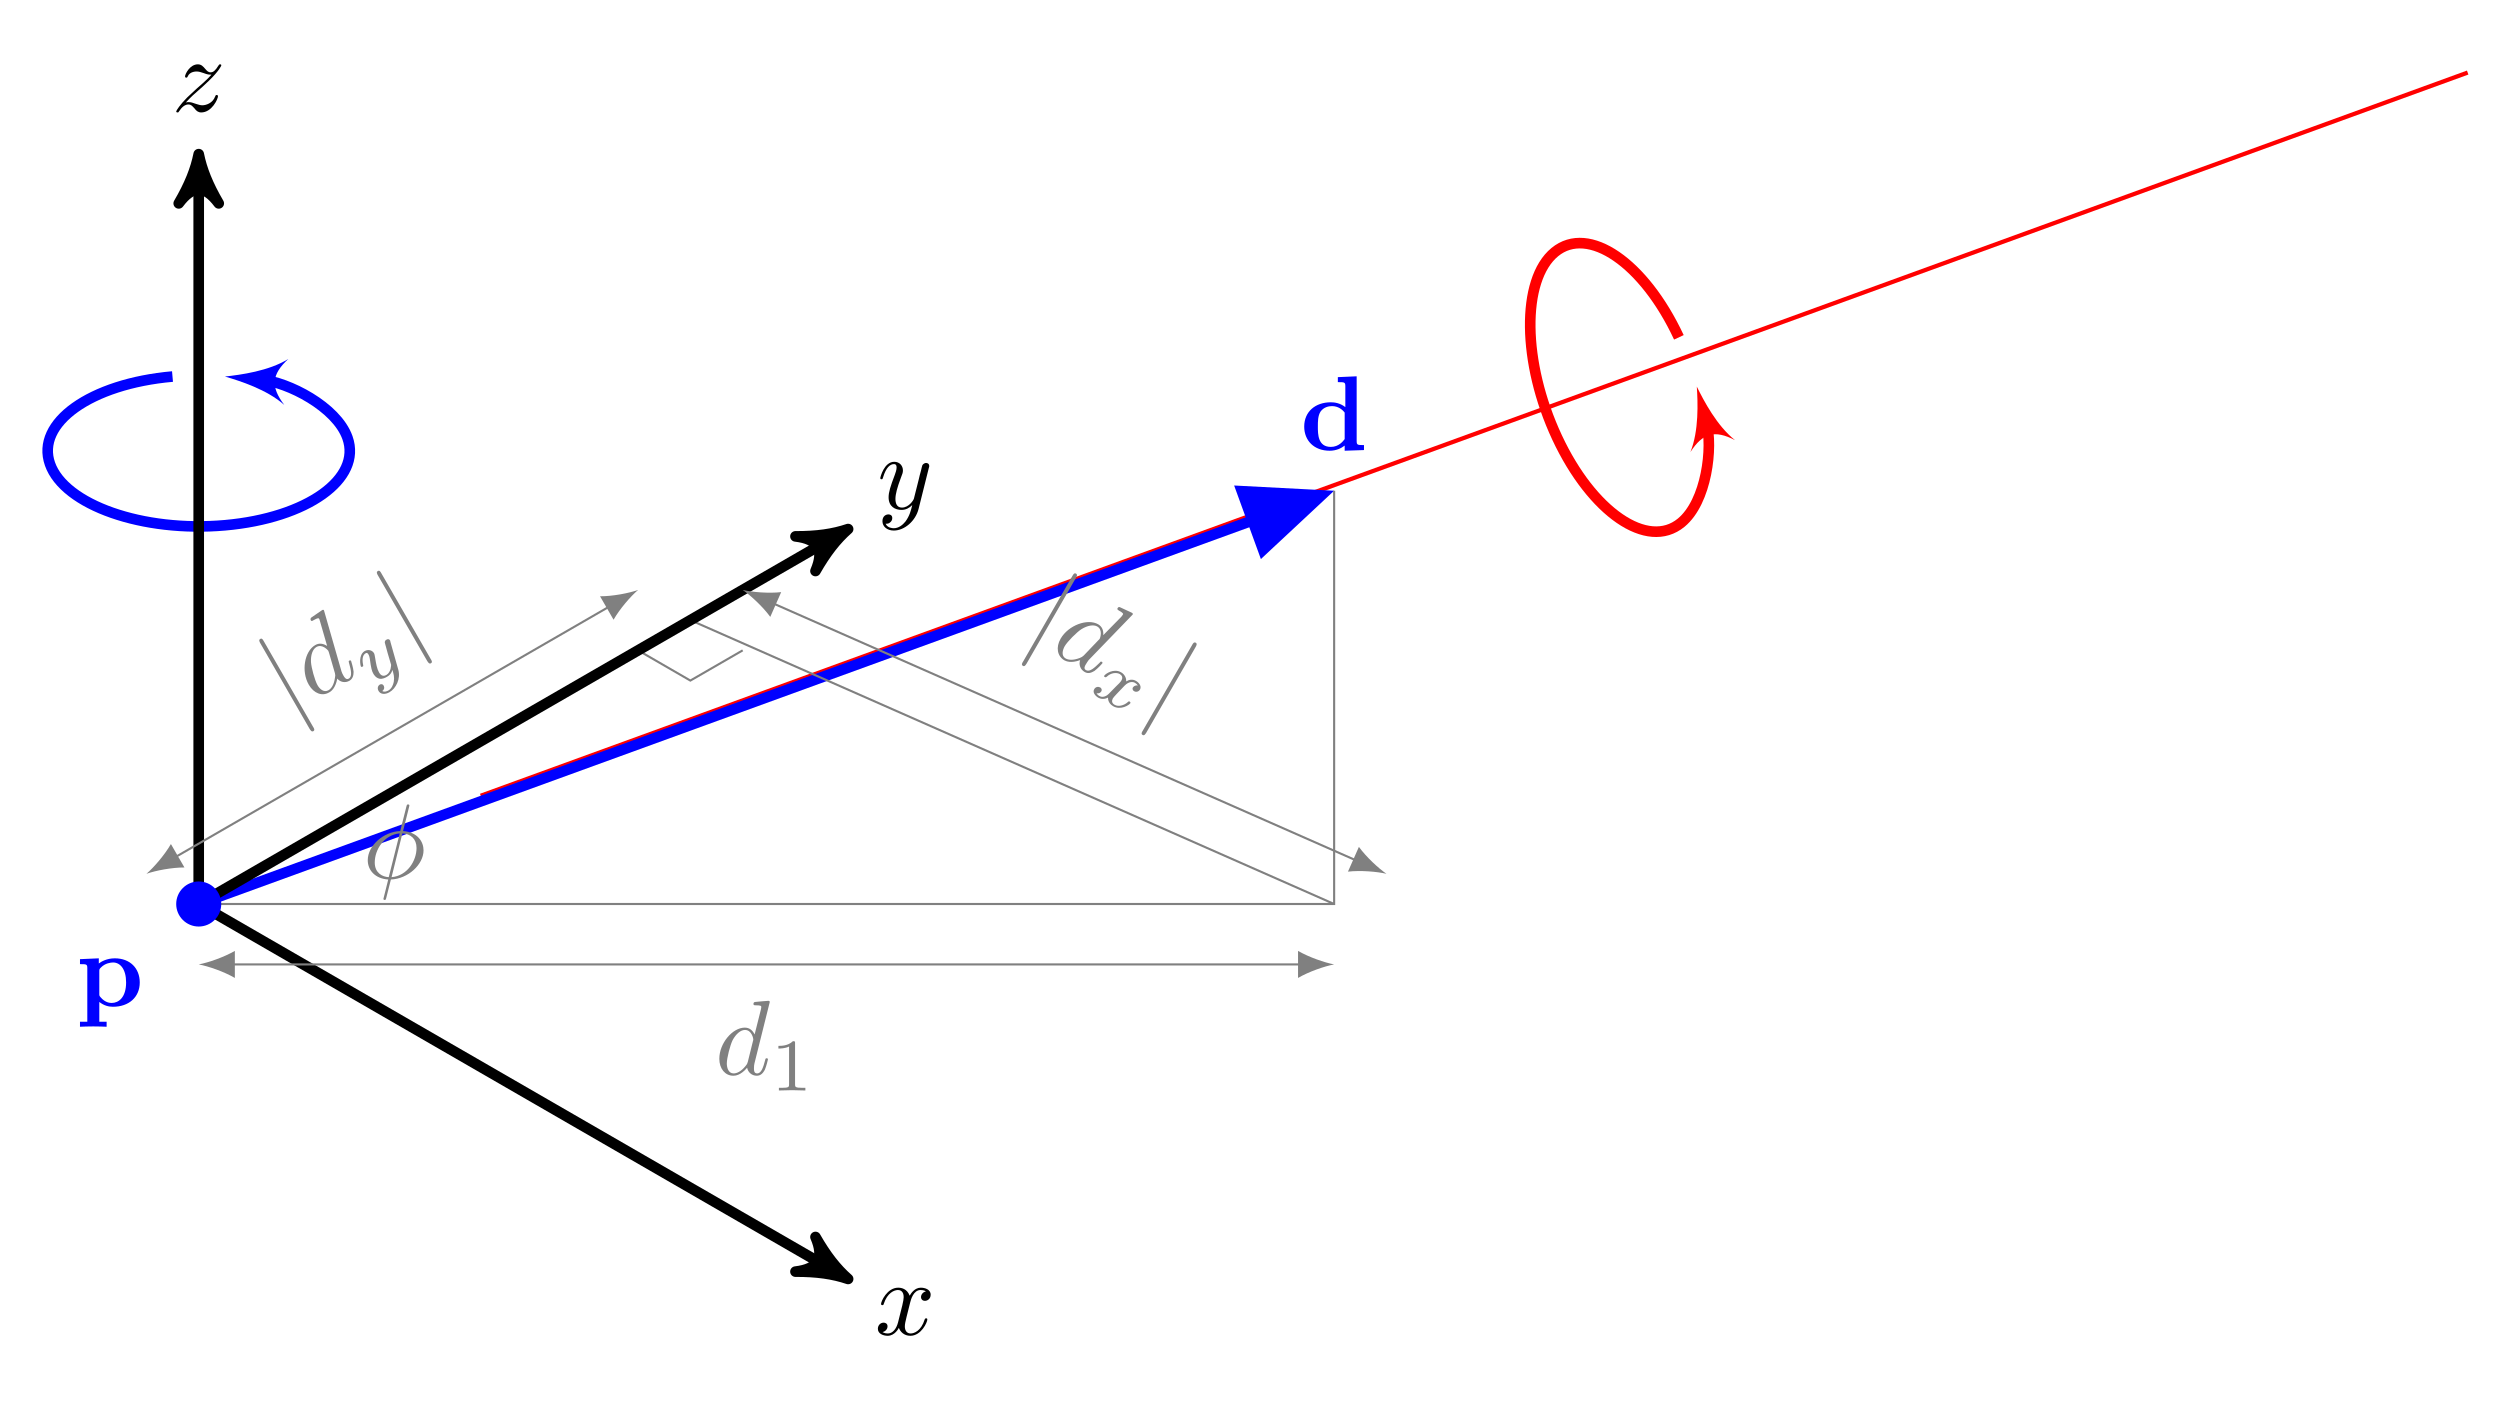
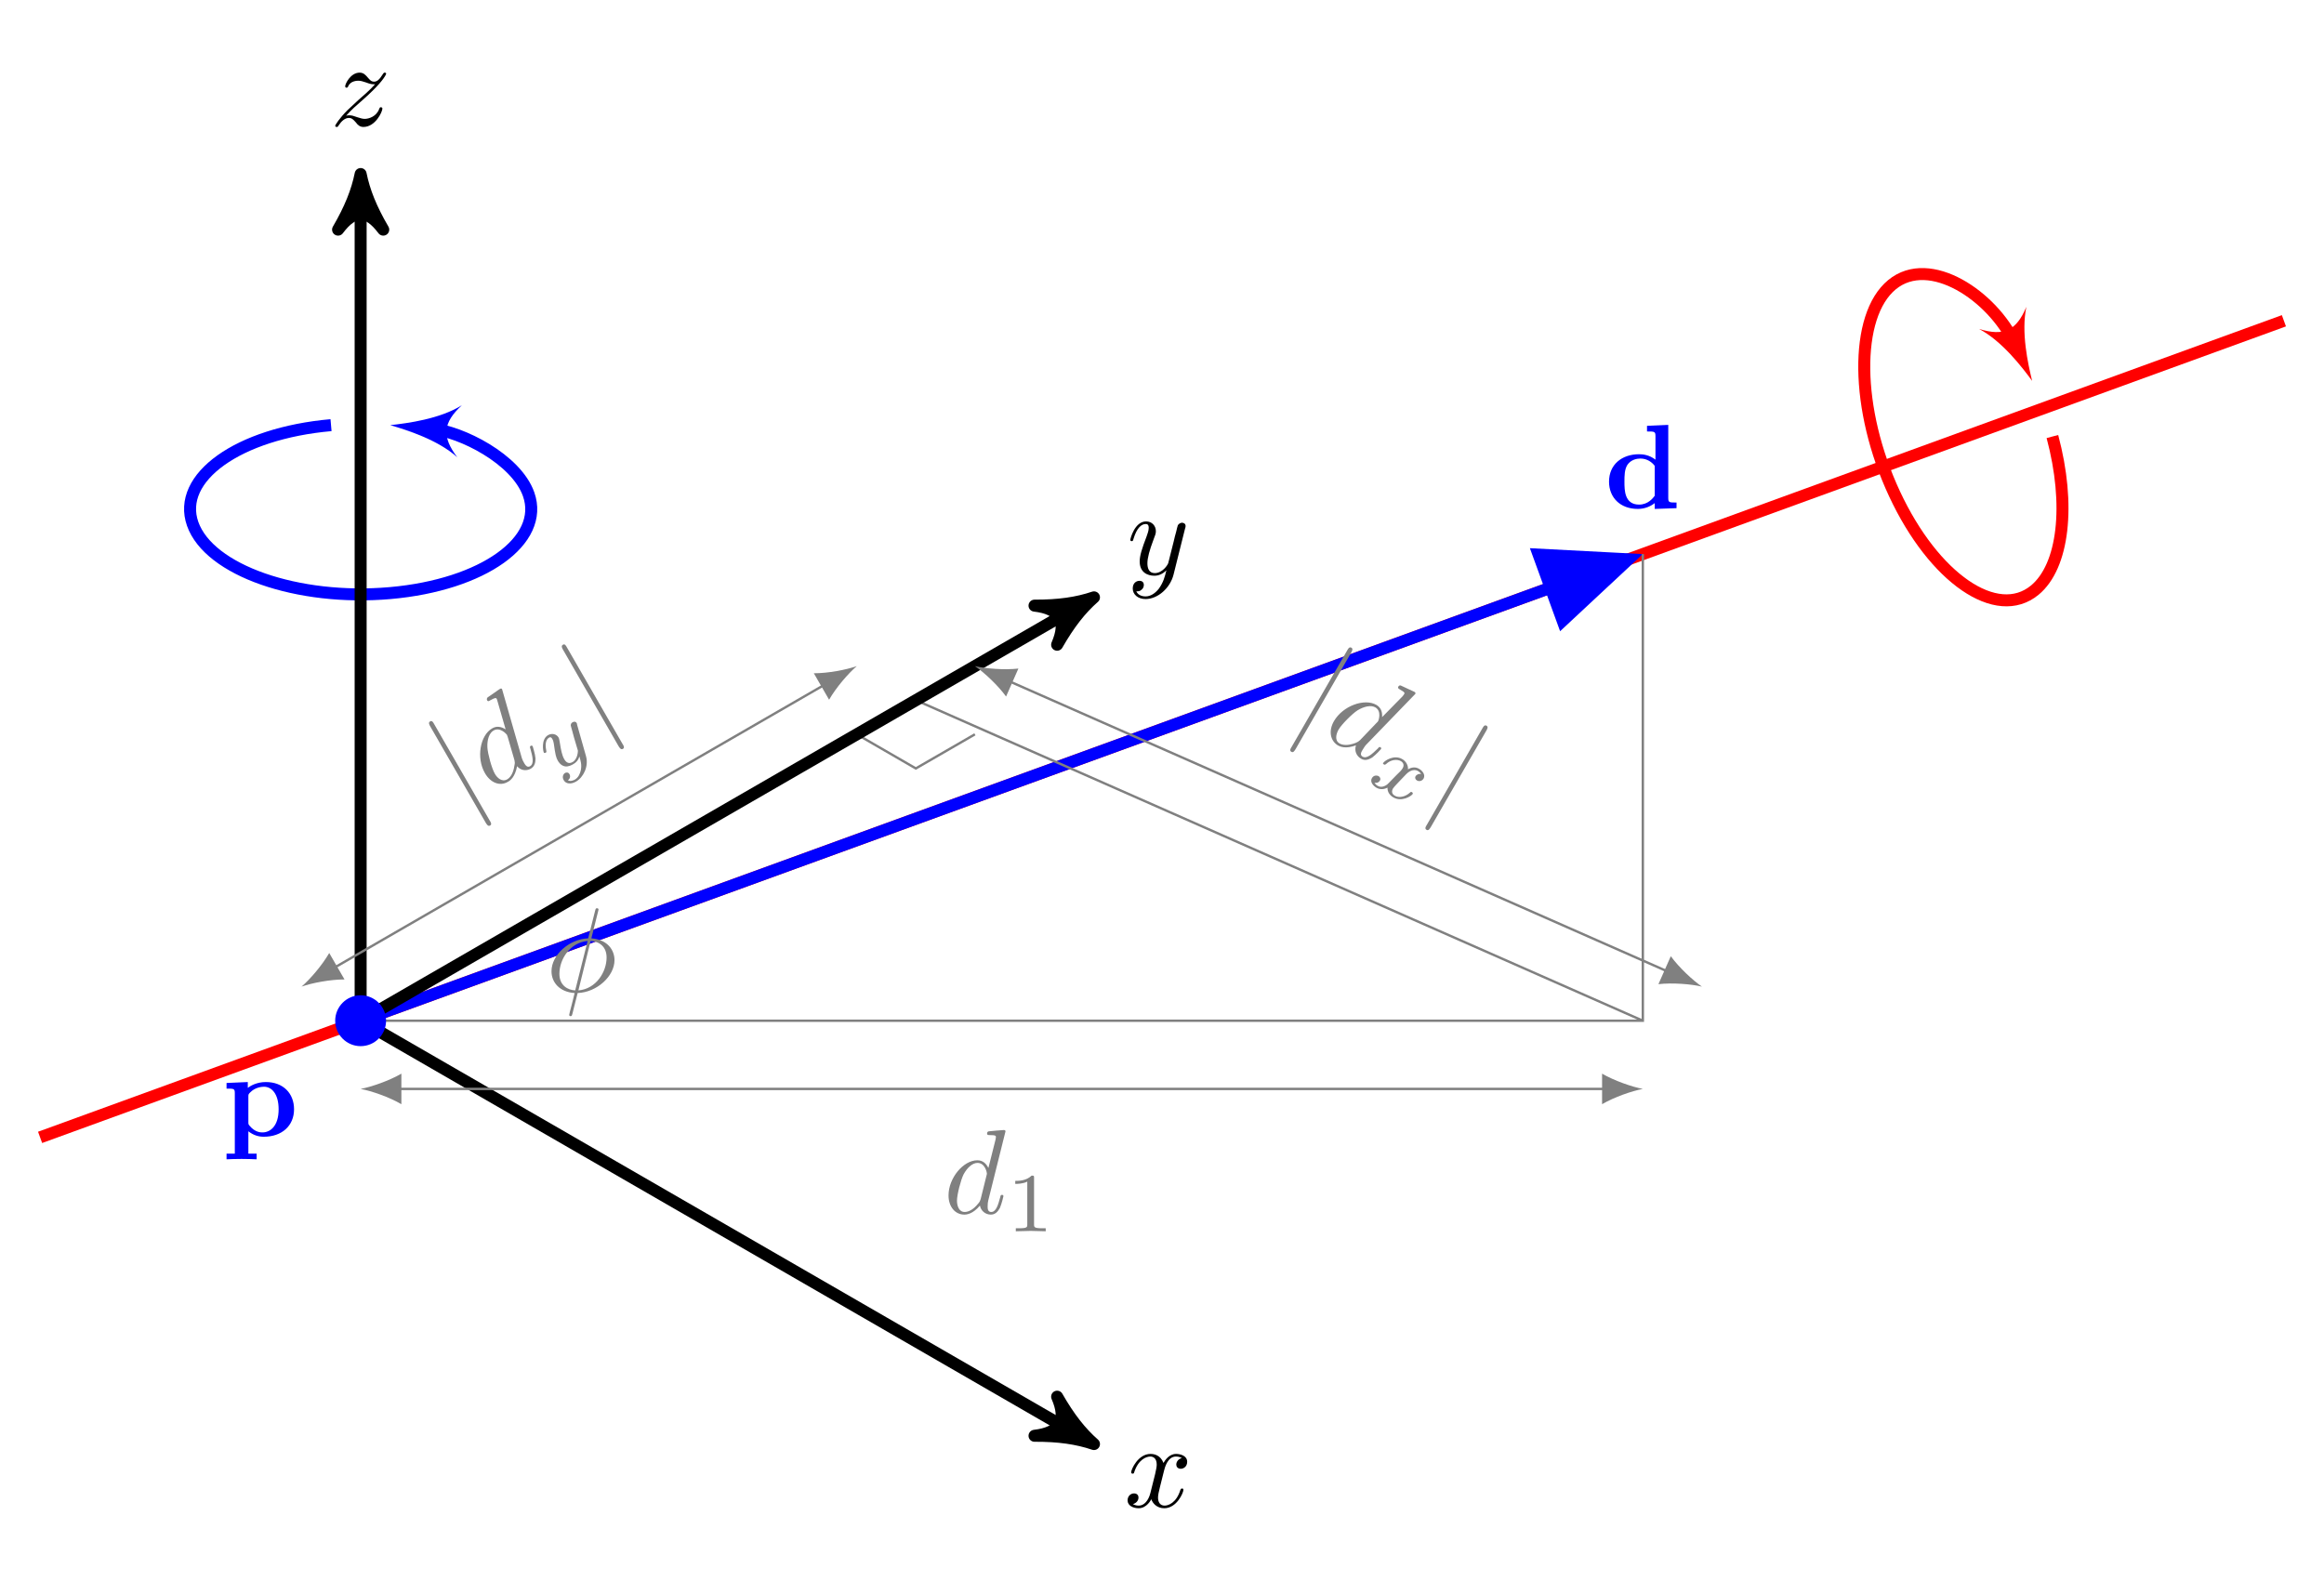
- <svg xmlns="http://www.w3.org/2000/svg" xmlns:xlink="http://www.w3.org/1999/xlink" width="234.607pt" height="131.401pt" viewBox="0 0 234.607 131.401" version="1.1">
+ <svg xmlns="http://www.w3.org/2000/svg" xmlns:xlink="http://www.w3.org/1999/xlink" width="193.125pt" height="131.401pt" viewBox="0 0 193.125 131.401" version="1.1">
  <defs>
    <g>
      <symbol overflow="visible" id="glyph0-0">
        <path style="stroke:none;" d="" />
      </symbol>
      <symbol overflow="visible" id="glyph0-1">
        <path style="stroke:none;" d="M 4.172 -0.422 L 4.172 0.062 L 5.984 0 L 5.984 -0.469 C 5.375 -0.469 5.297 -0.469 5.297 -0.859 L 5.297 -6.922 L 3.531 -6.844 L 3.531 -6.375 C 4.156 -6.375 4.234 -6.375 4.234 -5.984 L 4.234 -4.031 C 3.734 -4.422 3.203 -4.484 2.875 -4.484 C 1.422 -4.484 0.375 -3.609 0.375 -2.203 C 0.375 -0.891 1.297 0.062 2.766 0.062 C 3.375 0.062 3.859 -0.172 4.172 -0.422 Z M 4.172 -3.516 L 4.172 -1.031 C 4.031 -0.844 3.625 -0.297 2.875 -0.297 C 1.656 -0.297 1.656 -1.5 1.656 -2.203 C 1.656 -2.688 1.656 -3.219 1.906 -3.609 C 2.203 -4.031 2.672 -4.125 2.984 -4.125 C 3.547 -4.125 3.953 -3.812 4.172 -3.516 Z M 4.172 -3.516 " />
      </symbol>
      <symbol overflow="visible" id="glyph0-2">
        <path style="stroke:none;" d="M 2.188 -3.281 C 2.188 -3.469 2.203 -3.484 2.344 -3.625 C 2.734 -4.031 3.266 -4.094 3.484 -4.094 C 4.141 -4.094 4.703 -3.484 4.703 -2.219 C 4.703 -0.812 4 -0.297 3.359 -0.297 C 3.219 -0.297 2.75 -0.297 2.297 -0.844 C 2.188 -0.969 2.188 -0.984 2.188 -1.172 Z M 2.188 -0.391 C 2.625 -0.047 3.062 0.062 3.469 0.062 C 4.969 0.062 5.984 -0.844 5.984 -2.219 C 5.984 -3.547 5.078 -4.484 3.641 -4.484 C 2.891 -4.484 2.359 -4.172 2.141 -4 L 2.141 -4.484 L 0.375 -4.406 L 0.375 -3.938 C 0.984 -3.938 1.062 -3.938 1.062 -3.562 L 1.062 1.469 L 0.375 1.469 L 0.375 1.938 C 0.641 1.922 1.25 1.906 1.625 1.906 C 2.016 1.906 2.609 1.922 2.875 1.938 L 2.875 1.469 L 2.188 1.469 Z M 2.188 -0.391 " />
      </symbol>
      <symbol overflow="visible" id="glyph1-0">
        <path style="stroke:none;" d="" />
      </symbol>
      <symbol overflow="visible" id="glyph1-1">
        <path style="stroke:none;" d="M 4.359 -6.672 C 4.359 -6.703 4.391 -6.812 4.391 -6.812 C 4.391 -6.828 4.391 -6.922 4.266 -6.922 C 4.172 -6.922 4.156 -6.891 4.109 -6.719 L 3.531 -4.422 C 1.953 -4.359 0.484 -3.047 0.484 -1.688 C 0.484 -0.734 1.188 0.047 2.406 0.125 C 2.328 0.422 2.25 0.75 2.172 1.062 C 2.047 1.531 1.953 1.906 1.953 1.938 C 1.953 2.031 2.031 2.047 2.078 2.047 C 2.125 2.047 2.141 2.031 2.172 2 C 2.188 1.984 2.25 1.75 2.281 1.609 L 2.656 0.125 C 4.266 0.062 5.719 -1.281 5.719 -2.609 C 5.719 -3.406 5.188 -4.312 3.797 -4.422 Z M 2.453 -0.094 C 1.859 -0.125 1.141 -0.484 1.141 -1.469 C 1.141 -2.672 2 -4.062 3.484 -4.203 Z M 3.734 -4.203 C 4.5 -4.156 5.062 -3.703 5.062 -2.828 C 5.062 -1.641 4.203 -0.219 2.719 -0.094 Z M 3.734 -4.203 " />
      </symbol>
      <symbol overflow="visible" id="glyph1-2">
        <path style="stroke:none;" d="M 3.328 -3.016 C 3.391 -3.266 3.625 -4.188 4.312 -4.188 C 4.359 -4.188 4.609 -4.188 4.812 -4.062 C 4.531 -4 4.344 -3.766 4.344 -3.516 C 4.344 -3.359 4.453 -3.172 4.719 -3.172 C 4.938 -3.172 5.25 -3.344 5.25 -3.75 C 5.25 -4.266 4.672 -4.406 4.328 -4.406 C 3.75 -4.406 3.406 -3.875 3.281 -3.656 C 3.031 -4.312 2.5 -4.406 2.203 -4.406 C 1.172 -4.406 0.594 -3.125 0.594 -2.875 C 0.594 -2.766 0.703 -2.766 0.719 -2.766 C 0.797 -2.766 0.828 -2.797 0.844 -2.875 C 1.188 -3.938 1.844 -4.188 2.188 -4.188 C 2.375 -4.188 2.719 -4.094 2.719 -3.516 C 2.719 -3.203 2.547 -2.547 2.188 -1.141 C 2.031 -0.531 1.672 -0.109 1.234 -0.109 C 1.172 -0.109 0.953 -0.109 0.734 -0.234 C 0.984 -0.297 1.203 -0.5 1.203 -0.781 C 1.203 -1.047 0.984 -1.125 0.844 -1.125 C 0.531 -1.125 0.297 -0.875 0.297 -0.547 C 0.297 -0.094 0.781 0.109 1.219 0.109 C 1.891 0.109 2.25 -0.594 2.266 -0.641 C 2.391 -0.281 2.75 0.109 3.344 0.109 C 4.375 0.109 4.938 -1.172 4.938 -1.422 C 4.938 -1.531 4.859 -1.531 4.828 -1.531 C 4.734 -1.531 4.719 -1.484 4.688 -1.422 C 4.359 -0.344 3.688 -0.109 3.375 -0.109 C 2.984 -0.109 2.828 -0.422 2.828 -0.766 C 2.828 -0.984 2.875 -1.203 2.984 -1.641 Z M 3.328 -3.016 " />
      </symbol>
      <symbol overflow="visible" id="glyph1-3">
        <path style="stroke:none;" d="M 4.844 -3.797 C 4.891 -3.938 4.891 -3.953 4.891 -4.031 C 4.891 -4.203 4.75 -4.297 4.594 -4.297 C 4.5 -4.297 4.344 -4.234 4.25 -4.094 C 4.234 -4.031 4.141 -3.734 4.109 -3.547 C 4.031 -3.297 3.969 -3.016 3.906 -2.75 L 3.453 -0.953 C 3.422 -0.812 2.984 -0.109 2.328 -0.109 C 1.828 -0.109 1.719 -0.547 1.719 -0.922 C 1.719 -1.375 1.891 -2 2.219 -2.875 C 2.375 -3.281 2.422 -3.391 2.422 -3.594 C 2.422 -4.031 2.109 -4.406 1.609 -4.406 C 0.656 -4.406 0.297 -2.953 0.297 -2.875 C 0.297 -2.766 0.391 -2.766 0.406 -2.766 C 0.516 -2.766 0.516 -2.797 0.562 -2.953 C 0.844 -3.891 1.234 -4.188 1.578 -4.188 C 1.656 -4.188 1.828 -4.188 1.828 -3.875 C 1.828 -3.625 1.719 -3.359 1.656 -3.172 C 1.25 -2.109 1.078 -1.547 1.078 -1.078 C 1.078 -0.188 1.703 0.109 2.297 0.109 C 2.688 0.109 3.016 -0.062 3.297 -0.344 C 3.172 0.172 3.047 0.672 2.656 1.203 C 2.391 1.531 2.016 1.828 1.562 1.828 C 1.422 1.828 0.969 1.797 0.797 1.406 C 0.953 1.406 1.094 1.406 1.219 1.281 C 1.328 1.203 1.422 1.062 1.422 0.875 C 1.422 0.562 1.156 0.531 1.062 0.531 C 0.828 0.531 0.5 0.688 0.5 1.172 C 0.5 1.672 0.938 2.047 1.562 2.047 C 2.578 2.047 3.609 1.141 3.891 0.016 Z M 4.844 -3.797 " />
      </symbol>
      <symbol overflow="visible" id="glyph1-4">
        <path style="stroke:none;" d="M 1.328 -0.828 C 1.859 -1.406 2.156 -1.656 2.516 -1.969 C 2.516 -1.969 3.125 -2.5 3.484 -2.859 C 4.438 -3.781 4.656 -4.266 4.656 -4.312 C 4.656 -4.406 4.562 -4.406 4.547 -4.406 C 4.469 -4.406 4.453 -4.391 4.391 -4.297 C 4.094 -3.812 3.891 -3.656 3.656 -3.656 C 3.406 -3.656 3.297 -3.812 3.141 -3.984 C 2.953 -4.203 2.781 -4.406 2.453 -4.406 C 1.703 -4.406 1.25 -3.484 1.25 -3.266 C 1.25 -3.219 1.281 -3.156 1.359 -3.156 C 1.453 -3.156 1.469 -3.203 1.5 -3.266 C 1.688 -3.734 2.266 -3.734 2.344 -3.734 C 2.547 -3.734 2.734 -3.672 2.969 -3.594 C 3.375 -3.438 3.484 -3.438 3.734 -3.438 C 3.375 -3.016 2.547 -2.297 2.359 -2.141 L 1.453 -1.297 C 0.781 -0.625 0.422 -0.062 0.422 0.016 C 0.422 0.109 0.531 0.109 0.547 0.109 C 0.625 0.109 0.641 0.094 0.703 -0.016 C 0.938 -0.375 1.234 -0.641 1.562 -0.641 C 1.781 -0.641 1.891 -0.547 2.141 -0.266 C 2.297 -0.047 2.484 0.109 2.766 0.109 C 3.766 0.109 4.344 -1.156 4.344 -1.422 C 4.344 -1.469 4.297 -1.531 4.219 -1.531 C 4.125 -1.531 4.109 -1.469 4.078 -1.391 C 3.844 -0.75 3.203 -0.562 2.875 -0.562 C 2.688 -0.562 2.5 -0.625 2.297 -0.688 C 1.953 -0.812 1.797 -0.859 1.594 -0.859 C 1.578 -0.859 1.422 -0.859 1.328 -0.828 Z M 1.328 -0.828 " />
      </symbol>
      <symbol overflow="visible" id="glyph1-5">
        <path style="stroke:none;" d="M 5.141 -6.812 C 5.141 -6.812 5.141 -6.922 5.016 -6.922 C 4.859 -6.922 3.922 -6.828 3.75 -6.812 C 3.672 -6.797 3.609 -6.75 3.609 -6.625 C 3.609 -6.5 3.703 -6.5 3.844 -6.5 C 4.328 -6.5 4.344 -6.438 4.344 -6.328 L 4.312 -6.125 L 3.719 -3.766 C 3.531 -4.141 3.25 -4.406 2.797 -4.406 C 1.641 -4.406 0.406 -2.938 0.406 -1.484 C 0.406 -0.547 0.953 0.109 1.719 0.109 C 1.922 0.109 2.422 0.062 3.016 -0.641 C 3.094 -0.219 3.453 0.109 3.922 0.109 C 4.281 0.109 4.5 -0.125 4.672 -0.438 C 4.828 -0.797 4.969 -1.406 4.969 -1.422 C 4.969 -1.531 4.875 -1.531 4.844 -1.531 C 4.75 -1.531 4.734 -1.484 4.703 -1.344 C 4.531 -0.703 4.359 -0.109 3.953 -0.109 C 3.672 -0.109 3.656 -0.375 3.656 -0.562 C 3.656 -0.812 3.672 -0.875 3.703 -1.047 Z M 3.078 -1.188 C 3.016 -1 3.016 -0.984 2.875 -0.812 C 2.438 -0.266 2.031 -0.109 1.75 -0.109 C 1.25 -0.109 1.109 -0.656 1.109 -1.047 C 1.109 -1.547 1.422 -2.766 1.656 -3.234 C 1.969 -3.812 2.406 -4.188 2.812 -4.188 C 3.453 -4.188 3.594 -3.375 3.594 -3.312 C 3.594 -3.25 3.578 -3.188 3.562 -3.141 Z M 3.078 -1.188 " />
      </symbol>
      <symbol overflow="visible" id="glyph2-0">
        <path style="stroke:none;" d="" />
      </symbol>
      <symbol overflow="visible" id="glyph2-1">
        <path style="stroke:none;" d="M 2.328 -4.438 C 2.328 -4.625 2.328 -4.625 2.125 -4.625 C 1.672 -4.188 1.047 -4.188 0.766 -4.188 L 0.766 -3.938 C 0.922 -3.938 1.391 -3.938 1.766 -4.125 L 1.766 -0.578 C 1.766 -0.344 1.766 -0.25 1.078 -0.25 L 0.812 -0.25 L 0.812 0 C 0.938 0 1.797 -0.031 2.047 -0.031 C 2.266 -0.031 3.141 0 3.297 0 L 3.297 -0.25 L 3.031 -0.25 C 2.328 -0.25 2.328 -0.344 2.328 -0.578 Z M 2.328 -4.438 " />
      </symbol>
      <symbol overflow="visible" id="glyph3-0">
        <path style="stroke:none;" d="" />
      </symbol>
      <symbol overflow="visible" id="glyph3-1">
        <path style="stroke:none;" d="M 4.922 -5.391 C 5 -5.531 5.094 -5.703 4.938 -5.797 C 4.766 -5.891 4.672 -5.719 4.594 -5.578 L -0.031 2.453 C -0.125 2.594 -0.219 2.766 -0.047 2.859 C 0.109 2.953 0.203 2.781 0.297 2.641 Z M 4.922 -5.391 " />
      </symbol>
      <symbol overflow="visible" id="glyph4-0">
        <path style="stroke:none;" d="" />
      </symbol>
      <symbol overflow="visible" id="glyph4-1">
        <path style="stroke:none;" d="M 7.859 -3.344 C 7.859 -3.344 7.906 -3.438 7.797 -3.5 C 7.656 -3.578 6.797 -3.953 6.656 -4.031 C 6.578 -4.062 6.5 -4.047 6.438 -3.938 C 6.375 -3.828 6.453 -3.781 6.578 -3.703 C 7 -3.469 6.984 -3.406 6.922 -3.312 L 6.797 -3.141 L 5.094 -1.406 C 5.125 -1.812 5.016 -2.188 4.625 -2.422 C 3.625 -3 1.828 -2.344 1.094 -1.078 C 0.625 -0.266 0.781 0.562 1.438 0.953 C 1.625 1.047 2.062 1.25 2.922 0.938 C 2.781 1.359 2.938 1.812 3.344 2.047 C 3.656 2.234 3.953 2.141 4.266 1.953 C 4.578 1.719 5 1.266 5 1.25 C 5.062 1.156 4.984 1.109 4.953 1.094 C 4.875 1.047 4.828 1.078 4.75 1.188 C 4.266 1.656 3.828 2.078 3.469 1.875 C 3.234 1.734 3.359 1.5 3.453 1.344 C 3.578 1.125 3.625 1.078 3.719 0.938 Z M 3.266 0.5 C 3.109 0.641 3.094 0.641 2.891 0.734 C 2.234 0.984 1.812 0.922 1.562 0.781 C 1.125 0.531 1.281 -0.016 1.469 -0.359 C 1.719 -0.797 2.609 -1.688 3.047 -1.969 C 3.609 -2.312 4.172 -2.422 4.531 -2.219 C 5.078 -1.906 4.797 -1.125 4.766 -1.078 C 4.734 -1.016 4.688 -0.984 4.641 -0.938 Z M 3.266 0.5 " />
      </symbol>
      <symbol overflow="visible" id="glyph5-0">
        <path style="stroke:none;" d="" />
      </symbol>
      <symbol overflow="visible" id="glyph5-1">
        <path style="stroke:none;" d="M 1.859 0.219 C 1.703 0.391 1.312 0.609 1 0.422 C 0.984 0.422 0.797 0.312 0.719 0.156 C 1.016 0.219 1.156 0.016 1.172 -0.031 C 1.25 -0.156 1.188 -0.312 1.062 -0.391 C 0.875 -0.484 0.625 -0.453 0.5 -0.219 C 0.328 0.078 0.594 0.406 0.891 0.578 C 1.172 0.734 1.516 0.719 1.797 0.562 C 1.781 0.953 2.031 1.234 2.281 1.375 C 2.984 1.781 3.781 1.266 3.891 1.094 C 3.938 1 3.844 0.953 3.828 0.938 C 3.734 0.891 3.703 0.938 3.656 0.984 C 3.281 1.328 2.734 1.438 2.406 1.234 C 2.156 1.094 2.125 0.875 2.25 0.641 C 2.344 0.484 2.812 0.016 3.359 -0.562 C 3.75 -0.953 4.109 -0.938 4.312 -0.828 C 4.328 -0.812 4.516 -0.719 4.594 -0.562 C 4.375 -0.625 4.188 -0.484 4.125 -0.375 C 4.062 -0.266 4.109 -0.109 4.25 -0.031 C 4.375 0.047 4.641 0.062 4.797 -0.188 C 4.984 -0.531 4.656 -0.875 4.422 -1 C 4.109 -1.188 3.766 -1.125 3.5 -0.953 C 3.531 -1.25 3.359 -1.625 3.016 -1.812 C 2.344 -2.203 1.547 -1.672 1.438 -1.484 C 1.391 -1.422 1.469 -1.375 1.484 -1.375 C 1.562 -1.328 1.578 -1.328 1.672 -1.391 C 2.078 -1.781 2.609 -1.812 2.906 -1.641 C 3.109 -1.516 3.219 -1.312 3.047 -1.031 C 2.984 -0.906 2.734 -0.656 2.547 -0.484 Z M 1.859 0.219 " />
      </symbol>
      <symbol overflow="visible" id="glyph6-0">
        <path style="stroke:none;" d="" />
      </symbol>
      <symbol overflow="visible" id="glyph6-1">
        <path style="stroke:none;" d="M -2.203 -6.953 C -2.281 -7.094 -2.375 -7.266 -2.531 -7.172 C -2.703 -7.078 -2.609 -6.906 -2.531 -6.766 L 2.094 1.266 C 2.188 1.406 2.281 1.578 2.453 1.484 C 2.609 1.391 2.516 1.219 2.422 1.078 Z M -2.203 -6.953 " />
      </symbol>
      <symbol overflow="visible" id="glyph7-0">
        <path style="stroke:none;" d="" />
      </symbol>
      <symbol overflow="visible" id="glyph7-1">
        <path style="stroke:none;" d="M 1.047 -8.469 C 1.047 -8.469 1 -8.562 0.891 -8.5 C 0.75 -8.422 -0.016 -7.859 -0.156 -7.781 C -0.203 -7.719 -0.25 -7.641 -0.188 -7.531 C -0.125 -7.422 -0.047 -7.469 0.078 -7.547 C 0.5 -7.781 0.547 -7.75 0.609 -7.656 L 0.672 -7.453 L 1.344 -5.125 C 1 -5.344 0.609 -5.438 0.219 -5.203 C -0.781 -4.625 -1.109 -2.75 -0.375 -1.484 C 0.094 -0.672 0.875 -0.375 1.531 -0.766 C 1.719 -0.859 2.125 -1.156 2.297 -2.062 C 2.562 -1.734 3.031 -1.625 3.438 -1.859 C 3.75 -2.047 3.828 -2.359 3.828 -2.703 C 3.797 -3.094 3.594 -3.703 3.594 -3.719 C 3.531 -3.812 3.453 -3.766 3.422 -3.75 C 3.344 -3.703 3.359 -3.641 3.406 -3.5 C 3.578 -2.875 3.734 -2.266 3.375 -2.062 C 3.141 -1.922 2.984 -2.156 2.891 -2.312 C 2.766 -2.531 2.75 -2.578 2.688 -2.75 Z M 2.078 -2.562 C 2.109 -2.359 2.125 -2.359 2.078 -2.141 C 1.984 -1.453 1.719 -1.109 1.469 -0.969 C 1.031 -0.719 0.625 -1.109 0.438 -1.453 C 0.188 -1.891 -0.141 -3.094 -0.172 -3.625 C -0.203 -4.281 -0.016 -4.828 0.344 -5.031 C 0.891 -5.344 1.422 -4.719 1.453 -4.672 C 1.484 -4.609 1.5 -4.547 1.516 -4.5 Z M 2.078 -2.562 " />
      </symbol>
      <symbol overflow="visible" id="glyph8-0">
        <path style="stroke:none;" d="" />
      </symbol>
      <symbol overflow="visible" id="glyph8-1">
        <path style="stroke:none;" d="M 2.047 -4.203 C 2.031 -4.312 2.031 -4.328 2 -4.359 C 1.938 -4.484 1.781 -4.484 1.688 -4.422 C 1.609 -4.391 1.516 -4.312 1.516 -4.156 C 1.516 -4.094 1.594 -3.891 1.625 -3.75 L 1.781 -3.172 C 1.828 -3.016 2.078 -2.141 2.109 -2.062 C 2.109 -2.062 2.125 -1.375 1.672 -1.109 C 1.25 -0.859 1.031 -1.25 0.969 -1.359 C 0.781 -1.688 0.703 -2.141 0.609 -2.719 C 0.562 -2.953 0.562 -3.047 0.5 -3.156 C 0.328 -3.438 -0.047 -3.531 -0.375 -3.344 C -0.969 -2.984 -0.781 -2 -0.719 -1.891 C -0.672 -1.828 -0.594 -1.875 -0.562 -1.891 C -0.484 -1.938 -0.5 -1.953 -0.516 -2.047 C -0.641 -2.641 -0.531 -3 -0.281 -3.141 C -0.188 -3.203 -0.094 -3.172 -0.016 -3.031 C 0.062 -2.891 0.094 -2.734 0.109 -2.641 C 0.234 -1.719 0.297 -1.469 0.453 -1.203 C 0.516 -1.109 0.672 -0.828 1.031 -0.75 C 1.297 -0.703 1.578 -0.844 1.734 -0.938 C 1.984 -1.078 2.156 -1.281 2.234 -1.578 C 2.344 -1.188 2.438 -0.906 2.359 -0.453 C 2.297 -0.172 2.172 0.172 1.844 0.359 C 1.797 0.375 1.516 0.547 1.281 0.406 C 1.578 0.188 1.422 -0.094 1.406 -0.109 C 1.297 -0.297 1.109 -0.234 1.047 -0.203 C 0.906 -0.125 0.766 0.125 0.938 0.406 C 1.109 0.703 1.516 0.766 1.953 0.516 C 2.562 0.172 3.031 -0.75 2.781 -1.609 Z M 2.047 -4.203 " />
      </symbol>
    </g>
    <clipPath id="clip1">
-       <path d="M 39 1 L 234.605 1 L 234.605 81 L 39 81 Z M 39 1 " />
+       <path d="M 0 12 L 193.125 12 L 193.125 109 L 0 109 Z M 0 12 " />
    </clipPath>
    <clipPath id="clip2">
-       <path d="M 4 70 L 93 70 L 93 131.402 L 4 131.402 Z M 4 70 " />
+       <path d="M 15 70 L 104 70 L 104 131.402 L 15 131.402 Z M 15 70 " />
    </clipPath>
  </defs>
  <g id="surface1">
    <g clip-path="url(#clip1)" clip-rule="nonzero">
-       <path style="fill:none;stroke-width:0.399;stroke-linecap:butt;stroke-linejoin:miter;stroke:rgb(100%,0%,0%);stroke-opacity:1;stroke-miterlimit:10;" d="M 26.463 10.158 L 212.924 78.025 " transform="matrix(1,0,0,-1,18.65,84.834)" />
+       <path style="fill:none;stroke-width:0.996;stroke-linecap:butt;stroke-linejoin:miter;stroke:rgb(100%,0%,0%);stroke-opacity:1;stroke-miterlimit:10;" d="M -26.638 -9.697 L 159.823 58.174 " transform="matrix(1,0,0,-1,29.97,84.834)" />
    </g>
-     <path style="fill:none;stroke-width:0.996;stroke-linecap:butt;stroke-linejoin:miter;stroke:rgb(0%,0%,100%);stroke-opacity:1;stroke-miterlimit:10;" d="M -0.002 -0.002 L 104.998 38.217 " transform="matrix(1,0,0,-1,18.65,84.834)" />
-     <path style="fill-rule:nonzero;fill:rgb(0%,0%,100%);fill-opacity:1;stroke-width:0.996;stroke-linecap:butt;stroke-linejoin:miter;stroke:rgb(0%,0%,100%);stroke-opacity:1;stroke-miterlimit:10;" d="M -6.505 2.92 L 0.373 0.001 L -6.506 -2.92 Z M -6.505 2.92 " transform="matrix(0.93968,-0.34201,-0.34201,-0.93968,123.6503,46.61658)" />
+     <path style="fill:none;stroke-width:0.996;stroke-linecap:butt;stroke-linejoin:miter;stroke:rgb(0%,0%,100%);stroke-opacity:1;stroke-miterlimit:10;" d="M -0.001 -0.002 L 104.999 38.217 " transform="matrix(1,0,0,-1,29.97,84.834)" />
+     <path style="fill-rule:nonzero;fill:rgb(0%,0%,100%);fill-opacity:1;stroke-width:0.996;stroke-linecap:butt;stroke-linejoin:miter;stroke:rgb(0%,0%,100%);stroke-opacity:1;stroke-miterlimit:10;" d="M -6.505 2.92 L 0.373 0.001 L -6.506 -2.92 Z M -6.505 2.92 " transform="matrix(0.93968,-0.34201,-0.34201,-0.93968,134.9703,46.61658)" />
    <g style="fill:rgb(0%,0%,100%);fill-opacity:1;">
-       <use xlink:href="#glyph0-1" x="122.016" y="42.236" />
+       <use xlink:href="#glyph0-1" x="133.336" y="42.236" />
    </g>
-     <path style="fill:none;stroke-width:0.996;stroke-linecap:butt;stroke-linejoin:miter;stroke:rgb(100%,0%,0%);stroke-opacity:1;stroke-miterlimit:10;" d="M 138.901 53.178 C 135.627 60.189 130.412 63.768 127.256 61.174 C 124.1 58.576 124.194 50.791 127.471 43.779 C 130.745 36.768 135.959 33.186 139.116 35.783 C 141.518 37.76 142.108 42.861 141.483 45.201 " transform="matrix(1,0,0,-1,18.65,84.834)" />
-     <path style=" stroke:none;fill-rule:nonzero;fill:rgb(100%,0%,0%);fill-opacity:1;" d="M 159.234 36.281 C 159.328 37.75 159.441 40.414 158.633 42.422 C 159.797 40.617 160.914 40.32 162.82 41.305 C 161.117 39.965 159.887 37.602 159.234 36.281 Z M 159.234 36.281 " />
-     <path style="fill:none;stroke-width:0.996;stroke-linecap:butt;stroke-linejoin:miter;stroke:rgb(0%,0%,100%);stroke-opacity:1;stroke-miterlimit:10;" d="M -2.462 49.498 C -10.17 48.818 -15.318 45.143 -13.959 41.291 C -12.599 37.436 -5.248 34.861 2.459 35.541 C 10.17 36.221 15.319 39.897 13.959 43.752 C 12.924 46.686 8.327 48.982 5.916 49.193 " transform="matrix(1,0,0,-1,18.65,84.834)" />
-     <path style=" stroke:none;fill-rule:nonzero;fill:rgb(0%,0%,100%);fill-opacity:1;" d="M 21.109 35.336 C 22.523 35.75 25.062 36.555 26.676 38 C 25.379 36.289 25.48 35.141 27.059 33.684 C 25.215 34.828 22.574 35.172 21.109 35.336 Z M 21.109 35.336 " />
-     <path style="fill:none;stroke-width:0.199;stroke-linecap:butt;stroke-linejoin:miter;stroke:rgb(50%,50%,50%);stroke-opacity:1;stroke-miterlimit:10;" d="M -0.002 -0.002 L 106.549 -0.002 L 106.549 38.783 M 46.135 26.639 L 106.549 -0.002 " transform="matrix(1,0,0,-1,18.65,84.834)" />
-     <path style="fill:none;stroke-width:0.199;stroke-linecap:butt;stroke-linejoin:miter;stroke:rgb(50%,50%,50%);stroke-opacity:1;stroke-miterlimit:10;" d="M 41.229 23.803 L 46.135 20.967 L 51.045 23.803 " transform="matrix(1,0,0,-1,18.65,84.834)" />
+     <path style="fill:none;stroke-width:0.996;stroke-linecap:butt;stroke-linejoin:miter;stroke:rgb(100%,0%,0%);stroke-opacity:1;stroke-miterlimit:10;" d="M 137.436 56.318 C 135.628 60.189 130.413 63.768 127.257 61.174 C 124.1 58.576 124.194 50.791 127.471 43.779 C 130.745 36.768 135.96 33.186 139.116 35.783 C 141.518 37.76 142.108 42.861 140.585 48.553 " transform="matrix(1,0,0,-1,29.97,84.834)" />
+     <path style=" stroke:none;fill-rule:nonzero;fill:rgb(100%,0%,0%);fill-opacity:1;" d="M 168.871 31.656 C 168.523 30.227 167.945 27.625 168.391 25.504 C 167.562 27.484 166.516 27.973 164.465 27.34 C 166.375 28.359 168 30.469 168.871 31.656 Z M 168.871 31.656 " />
+     <path style="fill:none;stroke-width:0.996;stroke-linecap:butt;stroke-linejoin:miter;stroke:rgb(0%,0%,100%);stroke-opacity:1;stroke-miterlimit:10;" d="M -2.462 49.498 C -10.169 48.818 -15.318 45.143 -13.958 41.291 C -12.599 37.436 -5.247 34.861 2.46 35.541 C 10.171 36.221 15.319 39.897 13.96 43.752 C 12.925 46.686 8.327 48.982 5.913 49.193 " transform="matrix(1,0,0,-1,29.97,84.834)" />
+     <path style=" stroke:none;fill-rule:nonzero;fill:rgb(0%,0%,100%);fill-opacity:1;" d="M 32.43 35.336 C 33.844 35.75 36.383 36.555 37.996 38 C 36.699 36.289 36.797 35.141 38.379 33.684 C 36.535 34.828 33.895 35.172 32.43 35.336 Z M 32.43 35.336 " />
+     <path style="fill:none;stroke-width:0.199;stroke-linecap:butt;stroke-linejoin:miter;stroke:rgb(50%,50%,50%);stroke-opacity:1;stroke-miterlimit:10;" d="M -0.001 -0.002 L 106.55 -0.002 L 106.55 38.783 M 46.135 26.639 L 106.55 -0.002 " transform="matrix(1,0,0,-1,29.97,84.834)" />
+     <path style="fill:none;stroke-width:0.199;stroke-linecap:butt;stroke-linejoin:miter;stroke:rgb(50%,50%,50%);stroke-opacity:1;stroke-miterlimit:10;" d="M 41.229 23.803 L 46.135 20.967 L 51.046 23.803 " transform="matrix(1,0,0,-1,29.97,84.834)" />
    <g style="fill:rgb(50%,50%,50%);fill-opacity:1;">
-       <use xlink:href="#glyph1-1" x="34.027" y="82.41" />
+       <use xlink:href="#glyph1-1" x="45.346" y="82.41" />
    </g>
    <g clip-path="url(#clip2)" clip-rule="nonzero">
-       <path style="fill:none;stroke-width:0.996;stroke-linecap:butt;stroke-linejoin:miter;stroke:rgb(0%,0%,0%);stroke-opacity:1;stroke-miterlimit:10;" d="M -0.002 -0.002 L 59.94 -34.607 " transform="matrix(1,0,0,-1,18.65,84.834)" />
+       <path style="fill:none;stroke-width:0.996;stroke-linecap:butt;stroke-linejoin:miter;stroke:rgb(0%,0%,0%);stroke-opacity:1;stroke-miterlimit:10;" d="M -0.001 -0.002 L 59.94 -34.607 " transform="matrix(1,0,0,-1,29.97,84.834)" />
    </g>
-     <path style="fill-rule:nonzero;fill:rgb(0%,0%,0%);fill-opacity:1;stroke-width:0.996;stroke-linecap:butt;stroke-linejoin:round;stroke:rgb(0%,0%,0%);stroke-opacity:1;stroke-miterlimit:10;" d="M 1.155 -0.002 C -0.289 0.288 -1.732 0.866 -3.466 1.877 C -1.733 0.578 -1.733 -0.578 -3.468 -1.877 C -1.733 -0.866 -0.289 -0.29 1.155 -0.002 Z M 1.155 -0.002 " transform="matrix(0.86601,0.49998,0.49998,-0.86601,78.59055,119.4406)" />
+     <path style="fill-rule:nonzero;fill:rgb(0%,0%,0%);fill-opacity:1;stroke-width:0.996;stroke-linecap:butt;stroke-linejoin:round;stroke:rgb(0%,0%,0%);stroke-opacity:1;stroke-miterlimit:10;" d="M 1.155 -0.002 C -0.289 0.288 -1.732 0.866 -3.466 1.877 C -1.732 0.578 -1.733 -0.577 -3.468 -1.877 C -1.733 -0.866 -0.289 -0.289 1.155 -0.002 Z M 1.155 -0.002 " transform="matrix(0.86601,0.49998,0.49998,-0.86601,89.91055,119.4406)" />
    <g style="fill:rgb(0%,0%,0%);fill-opacity:1;">
-       <use xlink:href="#glyph1-2" x="82.085" y="125.246" />
+       <use xlink:href="#glyph1-2" x="93.405" y="125.246" />
    </g>
-     <path style="fill:none;stroke-width:0.996;stroke-linecap:butt;stroke-linejoin:miter;stroke:rgb(0%,0%,0%);stroke-opacity:1;stroke-miterlimit:10;" d="M -0.002 -0.002 L 59.94 34.607 " transform="matrix(1,0,0,-1,18.65,84.834)" />
-     <path style="fill-rule:nonzero;fill:rgb(0%,0%,0%);fill-opacity:1;stroke-width:0.996;stroke-linecap:butt;stroke-linejoin:round;stroke:rgb(0%,0%,0%);stroke-opacity:1;stroke-miterlimit:10;" d="M 1.155 0.002 C -0.289 0.29 -1.733 0.866 -3.468 1.877 C -1.733 0.578 -1.733 -0.578 -3.466 -1.877 C -1.732 -0.866 -0.289 -0.288 1.155 0.002 Z M 1.155 0.002 " transform="matrix(0.86601,-0.49998,-0.49998,-0.86601,78.59055,50.22739)" />
+     <path style="fill:none;stroke-width:0.996;stroke-linecap:butt;stroke-linejoin:miter;stroke:rgb(0%,0%,0%);stroke-opacity:1;stroke-miterlimit:10;" d="M -0.001 -0.002 L 59.94 34.607 " transform="matrix(1,0,0,-1,29.97,84.834)" />
+     <path style="fill-rule:nonzero;fill:rgb(0%,0%,0%);fill-opacity:1;stroke-width:0.996;stroke-linecap:butt;stroke-linejoin:round;stroke:rgb(0%,0%,0%);stroke-opacity:1;stroke-miterlimit:10;" d="M 1.155 0.002 C -0.289 0.29 -1.733 0.866 -3.468 1.877 C -1.733 0.577 -1.732 -0.578 -3.466 -1.877 C -1.732 -0.866 -0.289 -0.288 1.155 0.002 Z M 1.155 0.002 " transform="matrix(0.86601,-0.49998,-0.49998,-0.86601,89.91055,50.22739)" />
    <g style="fill:rgb(0%,0%,0%);fill-opacity:1;">
-       <use xlink:href="#glyph1-3" x="82.311" y="47.742" />
+       <use xlink:href="#glyph1-3" x="93.631" y="47.742" />
    </g>
-     <path style="fill:none;stroke-width:0.996;stroke-linecap:butt;stroke-linejoin:miter;stroke:rgb(0%,0%,0%);stroke-opacity:1;stroke-miterlimit:10;" d="M -0.002 -0.002 L -0.002 69.213 " transform="matrix(1,0,0,-1,18.65,84.834)" />
-     <path style="fill-rule:nonzero;fill:rgb(0%,0%,0%);fill-opacity:1;stroke-width:0.996;stroke-linecap:butt;stroke-linejoin:round;stroke:rgb(0%,0%,0%);stroke-opacity:1;stroke-miterlimit:10;" d="M 1.156 0.002 C -0.289 0.291 -1.735 0.865 -3.465 1.877 C -1.735 0.58 -1.735 -0.577 -3.465 -1.877 C -1.735 -0.866 -0.289 -0.287 1.156 0.002 Z M 1.156 0.002 " transform="matrix(0,-1,-1,0,18.65,15.62082)" />
+     <path style="fill:none;stroke-width:0.996;stroke-linecap:butt;stroke-linejoin:miter;stroke:rgb(0%,0%,0%);stroke-opacity:1;stroke-miterlimit:10;" d="M -0.001 -0.002 L -0.001 69.213 " transform="matrix(1,0,0,-1,29.97,84.834)" />
+     <path style="fill-rule:nonzero;fill:rgb(0%,0%,0%);fill-opacity:1;stroke-width:0.996;stroke-linecap:butt;stroke-linejoin:round;stroke:rgb(0%,0%,0%);stroke-opacity:1;stroke-miterlimit:10;" d="M 1.156 0.001 C -0.289 0.29 -1.735 0.868 -3.465 1.876 C -1.735 0.579 -1.735 -0.577 -3.465 -1.878 C -1.735 -0.866 -0.289 -0.288 1.156 0.001 Z M 1.156 0.001 " transform="matrix(0,-1,-1,0,29.97,15.62082)" />
    <g style="fill:rgb(0%,0%,0%);fill-opacity:1;">
-       <use xlink:href="#glyph1-4" x="16.114" y="10.443" />
+       <use xlink:href="#glyph1-4" x="27.434" y="10.443" />
    </g>
-     <path style="fill:none;stroke-width:0.199;stroke-linecap:butt;stroke-linejoin:miter;stroke:rgb(50%,50%,50%);stroke-opacity:1;stroke-miterlimit:10;" d="M 3.049 -5.67 L 103.502 -5.67 " transform="matrix(1,0,0,-1,18.65,84.834)" />
-     <path style=" stroke:none;fill-rule:nonzero;fill:rgb(50%,50%,50%);fill-opacity:1;" d="M 18.648 90.504 C 19.555 90.672 21.02 91.18 22.039 91.773 L 22.039 89.234 C 21.02 89.824 19.555 90.332 18.648 90.504 " />
-     <path style=" stroke:none;fill-rule:nonzero;fill:rgb(50%,50%,50%);fill-opacity:1;" d="M 125.199 90.504 C 124.297 90.332 122.828 89.824 121.812 89.234 L 121.812 91.773 C 122.828 91.18 124.297 90.672 125.199 90.504 " />
+     <path style="fill:none;stroke-width:0.199;stroke-linecap:butt;stroke-linejoin:miter;stroke:rgb(50%,50%,50%);stroke-opacity:1;stroke-miterlimit:10;" d="M 3.05 -5.67 L 103.503 -5.67 " transform="matrix(1,0,0,-1,29.97,84.834)" />
+     <path style=" stroke:none;fill-rule:nonzero;fill:rgb(50%,50%,50%);fill-opacity:1;" d="M 29.969 90.504 C 30.875 90.672 32.34 91.18 33.355 91.773 L 33.355 89.234 C 32.34 89.824 30.875 90.332 29.969 90.504 " />
+     <path style=" stroke:none;fill-rule:nonzero;fill:rgb(50%,50%,50%);fill-opacity:1;" d="M 136.52 90.504 C 135.617 90.332 134.148 89.824 133.133 89.234 L 133.133 91.773 C 134.148 91.18 135.617 90.672 136.52 90.504 " />
    <g style="fill:rgb(50%,50%,50%);fill-opacity:1;">
-       <use xlink:href="#glyph1-5" x="67.097" y="100.841" />
+       <use xlink:href="#glyph1-5" x="78.417" y="100.841" />
    </g>
    <g style="fill:rgb(50%,50%,50%);fill-opacity:1;">
-       <use xlink:href="#glyph2-1" x="72.282" y="102.335" />
+       <use xlink:href="#glyph2-1" x="83.602" y="102.335" />
    </g>
-     <path style="fill:none;stroke-width:0.199;stroke-linecap:butt;stroke-linejoin:miter;stroke:rgb(50%,50%,50%);stroke-opacity:1;stroke-miterlimit:10;" d="M 53.834 28.24 L 108.67 4.064 " transform="matrix(1,0,0,-1,18.65,84.834)" />
-     <path style=" stroke:none;fill-rule:nonzero;fill:rgb(50%,50%,50%);fill-opacity:1;" d="M 69.695 55.363 C 70.453 55.883 71.594 56.938 72.285 57.891 L 73.309 55.566 C 72.141 55.699 70.59 55.57 69.695 55.363 " />
-     <path style=" stroke:none;fill-rule:nonzero;fill:rgb(50%,50%,50%);fill-opacity:1;" d="M 130.109 82 C 129.352 81.48 128.215 80.422 127.523 79.473 L 126.496 81.797 C 127.668 81.664 129.215 81.789 130.109 82 " />
+     <path style="fill:none;stroke-width:0.199;stroke-linecap:butt;stroke-linejoin:miter;stroke:rgb(50%,50%,50%);stroke-opacity:1;stroke-miterlimit:10;" d="M 53.835 28.24 L 108.671 4.064 " transform="matrix(1,0,0,-1,29.97,84.834)" />
+     <path style=" stroke:none;fill-rule:nonzero;fill:rgb(50%,50%,50%);fill-opacity:1;" d="M 81.016 55.363 C 81.773 55.883 82.914 56.938 83.605 57.891 L 84.629 55.566 C 83.461 55.699 81.91 55.57 81.016 55.363 " />
+     <path style=" stroke:none;fill-rule:nonzero;fill:rgb(50%,50%,50%);fill-opacity:1;" d="M 141.43 82 C 140.672 81.48 139.535 80.422 138.844 79.473 L 137.816 81.797 C 138.988 81.664 140.535 81.789 141.43 82 " />
    <g style="fill:rgb(50%,50%,50%);fill-opacity:1;">
-       <use xlink:href="#glyph3-1" x="96.043" y="59.628" />
+       <use xlink:href="#glyph3-1" x="107.363" y="59.628" />
    </g>
    <g style="fill:rgb(50%,50%,50%);fill-opacity:1;">
-       <use xlink:href="#glyph4-1" x="98.439" y="61.011" />
+       <use xlink:href="#glyph4-1" x="109.759" y="61.011" />
    </g>
    <g style="fill:rgb(50%,50%,50%);fill-opacity:1;">
-       <use xlink:href="#glyph5-1" x="102.183" y="64.899" />
+       <use xlink:href="#glyph5-1" x="113.503" y="64.899" />
    </g>
    <g style="fill:rgb(50%,50%,50%);fill-opacity:1;">
-       <use xlink:href="#glyph3-1" x="107.275" y="66.112" />
+       <use xlink:href="#glyph3-1" x="118.595" y="66.112" />
    </g>
-     <path style="fill:none;stroke-width:0.199;stroke-linecap:butt;stroke-linejoin:miter;stroke:rgb(50%,50%,50%);stroke-opacity:1;stroke-miterlimit:10;" d="M -2.271 4.357 L 38.588 27.947 " transform="matrix(1,0,0,-1,18.65,84.834)" />
-     <path style=" stroke:none;fill-rule:nonzero;fill:rgb(50%,50%,50%);fill-opacity:1;" d="M 13.742 82 C 14.605 81.695 16.133 81.402 17.309 81.406 L 16.039 79.207 C 15.453 80.227 14.438 81.402 13.742 82 " />
-     <path style=" stroke:none;fill-rule:nonzero;fill:rgb(50%,50%,50%);fill-opacity:1;" d="M 59.879 55.363 C 59.012 55.668 57.484 55.961 56.309 55.957 L 57.578 58.156 C 58.164 57.133 59.18 55.961 59.879 55.363 " />
+     <path style="fill:none;stroke-width:0.199;stroke-linecap:butt;stroke-linejoin:miter;stroke:rgb(50%,50%,50%);stroke-opacity:1;stroke-miterlimit:10;" d="M -2.271 4.357 L 38.589 27.947 " transform="matrix(1,0,0,-1,29.97,84.834)" />
+     <path style=" stroke:none;fill-rule:nonzero;fill:rgb(50%,50%,50%);fill-opacity:1;" d="M 25.059 82 C 25.926 81.695 27.453 81.402 28.629 81.406 L 27.359 79.207 C 26.773 80.227 25.758 81.402 25.059 82 " />
+     <path style=" stroke:none;fill-rule:nonzero;fill:rgb(50%,50%,50%);fill-opacity:1;" d="M 71.199 55.363 C 70.332 55.668 68.805 55.961 67.629 55.957 L 68.898 58.156 C 69.484 57.133 70.5 55.961 71.199 55.363 " />
    <g style="fill:rgb(50%,50%,50%);fill-opacity:1;">
-       <use xlink:href="#glyph6-1" x="26.958" y="67.128" />
+       <use xlink:href="#glyph6-1" x="38.278" y="67.128" />
    </g>
    <g style="fill:rgb(50%,50%,50%);fill-opacity:1;">
-       <use xlink:href="#glyph7-1" x="29.355" y="65.744" />
+       <use xlink:href="#glyph7-1" x="40.674" y="65.745" />
    </g>
    <g style="fill:rgb(50%,50%,50%);fill-opacity:1;">
-       <use xlink:href="#glyph8-1" x="34.593" y="64.445" />
+       <use xlink:href="#glyph8-1" x="45.913" y="64.445" />
    </g>
    <g style="fill:rgb(50%,50%,50%);fill-opacity:1;">
-       <use xlink:href="#glyph6-1" x="37.993" y="60.757" />
+       <use xlink:href="#glyph6-1" x="49.313" y="60.757" />
    </g>
-     <path style=" stroke:none;fill-rule:nonzero;fill:rgb(0%,0%,100%);fill-opacity:1;" d="M 20.762 84.836 C 20.762 83.668 19.816 82.719 18.648 82.719 C 17.484 82.719 16.535 83.668 16.535 84.836 C 16.535 86 17.484 86.949 18.648 86.949 C 19.816 86.949 20.762 86 20.762 84.836 Z M 20.762 84.836 " />
+     <path style=" stroke:none;fill-rule:nonzero;fill:rgb(0%,0%,100%);fill-opacity:1;" d="M 32.082 84.836 C 32.082 83.668 31.137 82.719 29.969 82.719 C 28.805 82.719 27.855 83.668 27.855 84.836 C 27.855 86 28.805 86.949 29.969 86.949 C 31.137 86.949 32.082 86 32.082 84.836 Z M 32.082 84.836 " />
    <g style="fill:rgb(0%,0%,100%);fill-opacity:1;">
-       <use xlink:href="#glyph0-2" x="7.131" y="94.416" />
+       <use xlink:href="#glyph0-2" x="18.451" y="94.416" />
    </g>
  </g>
</svg>
